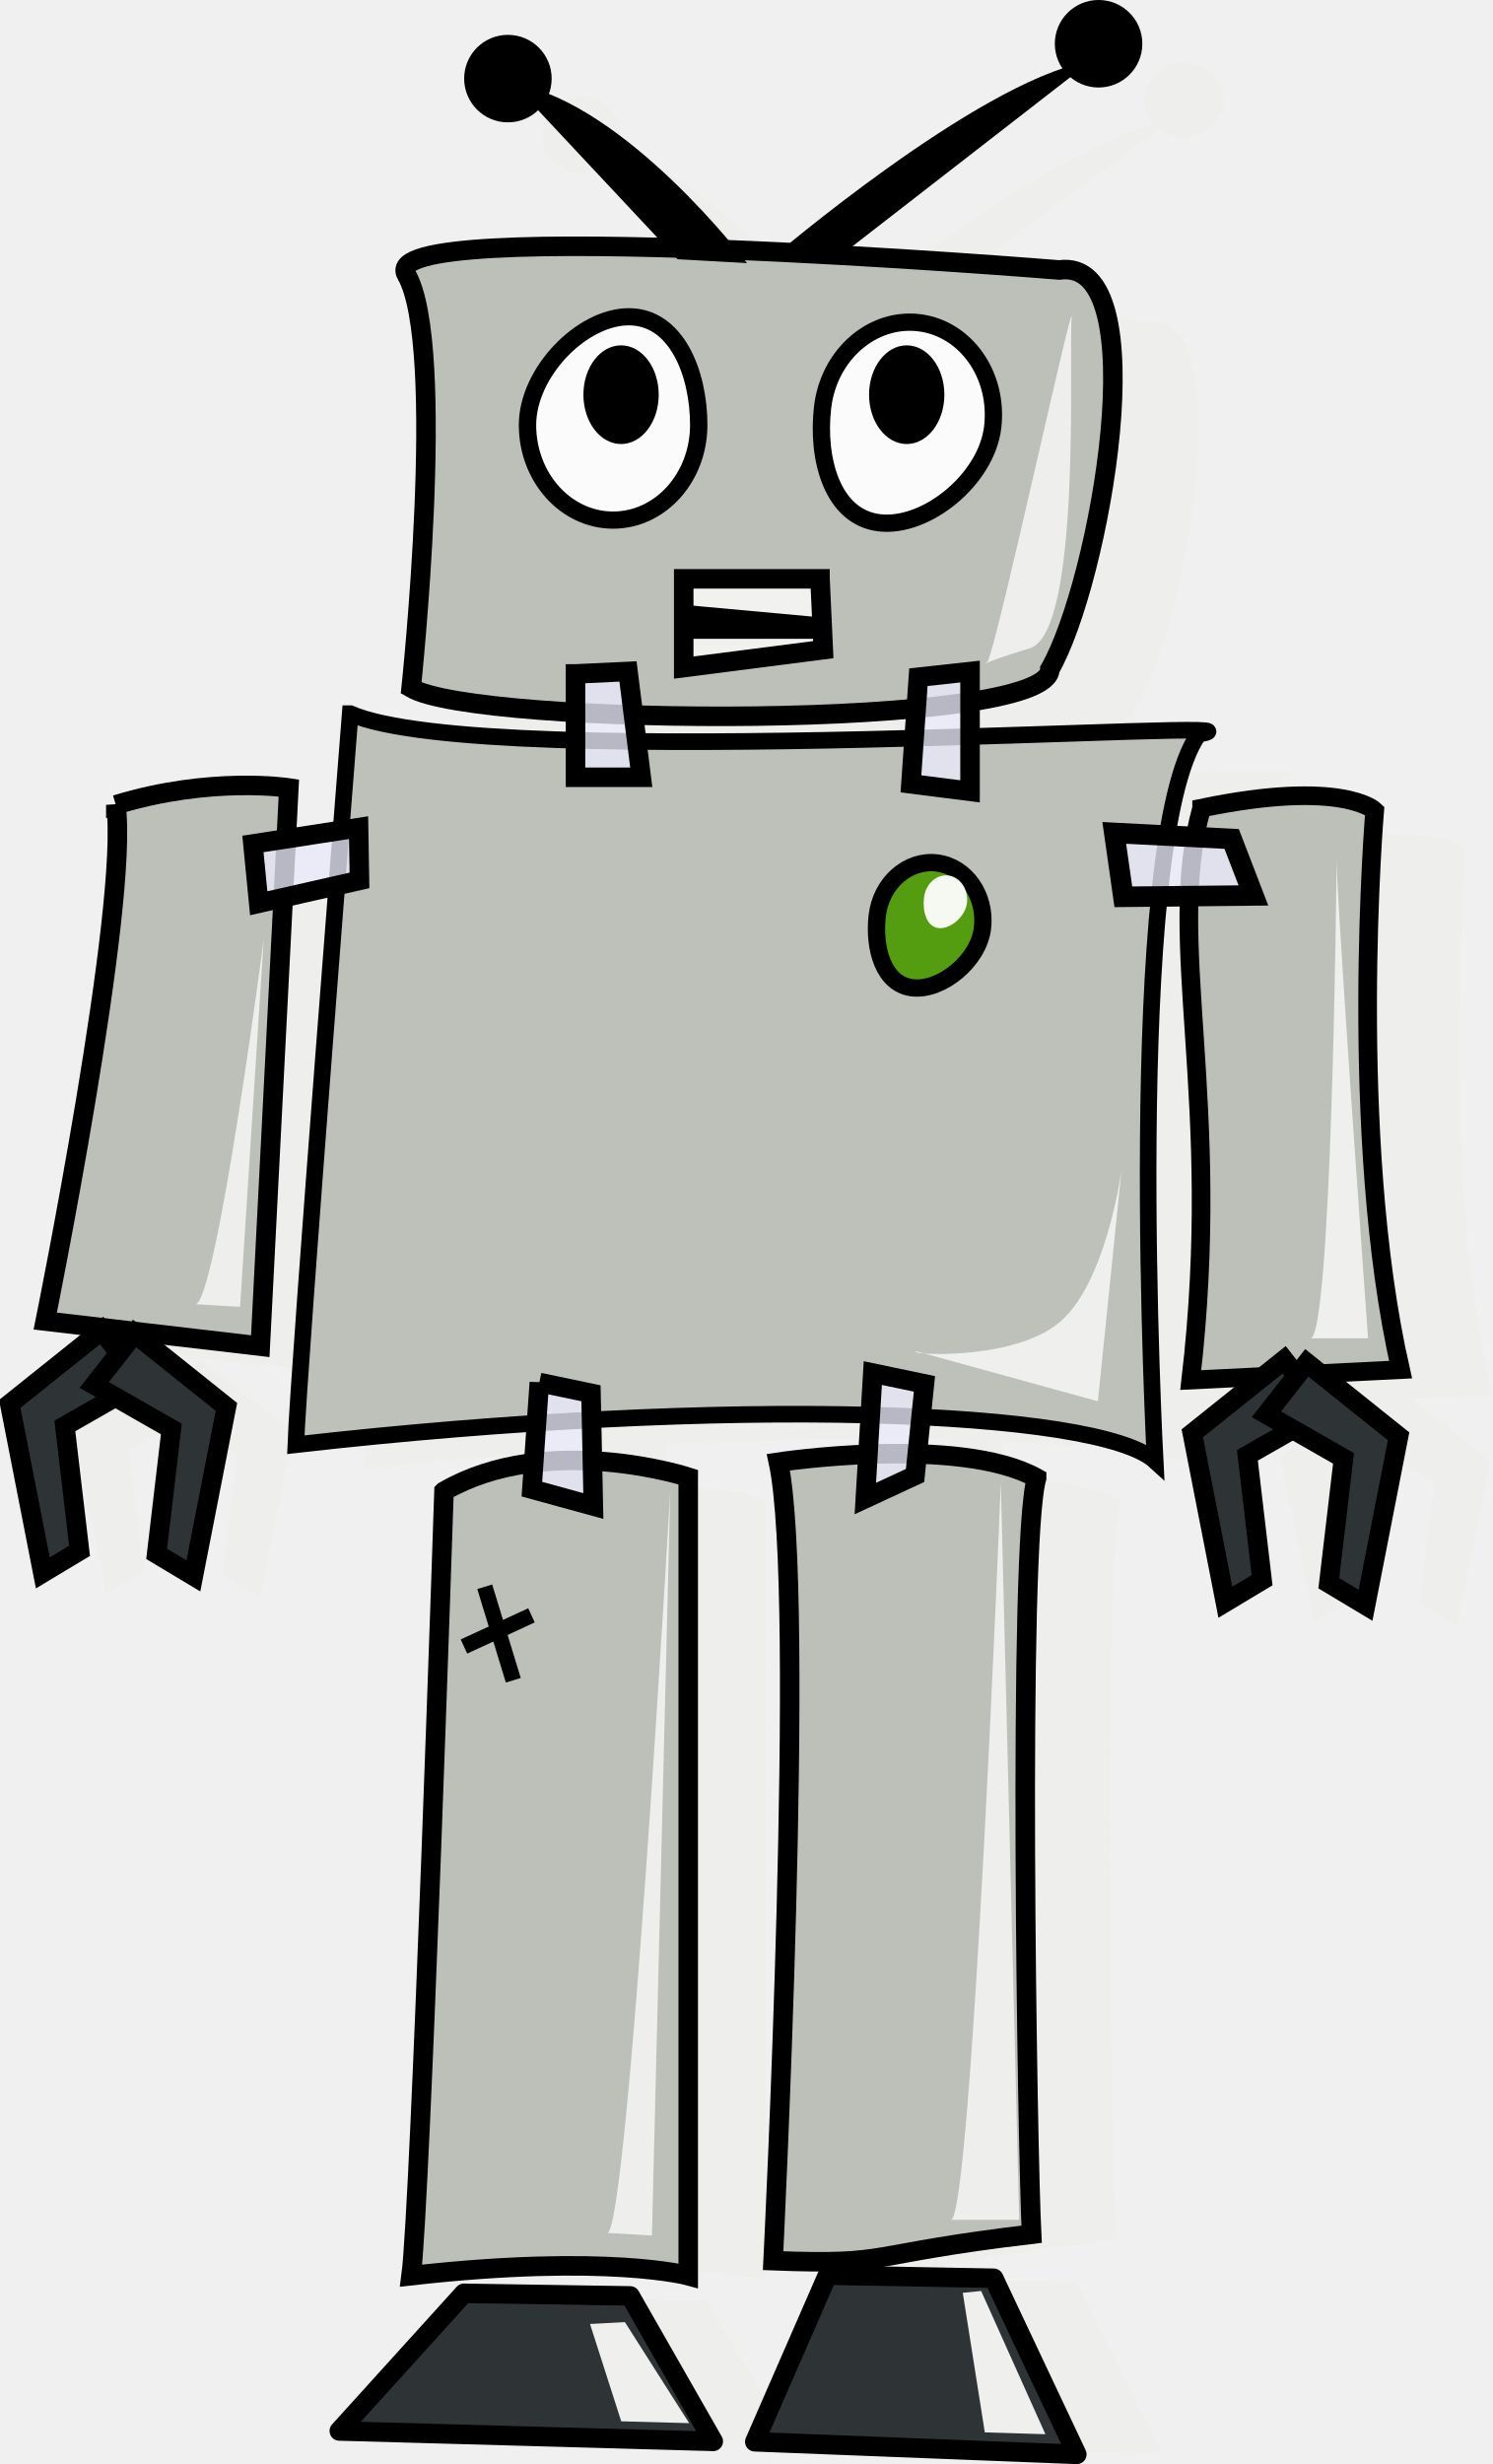
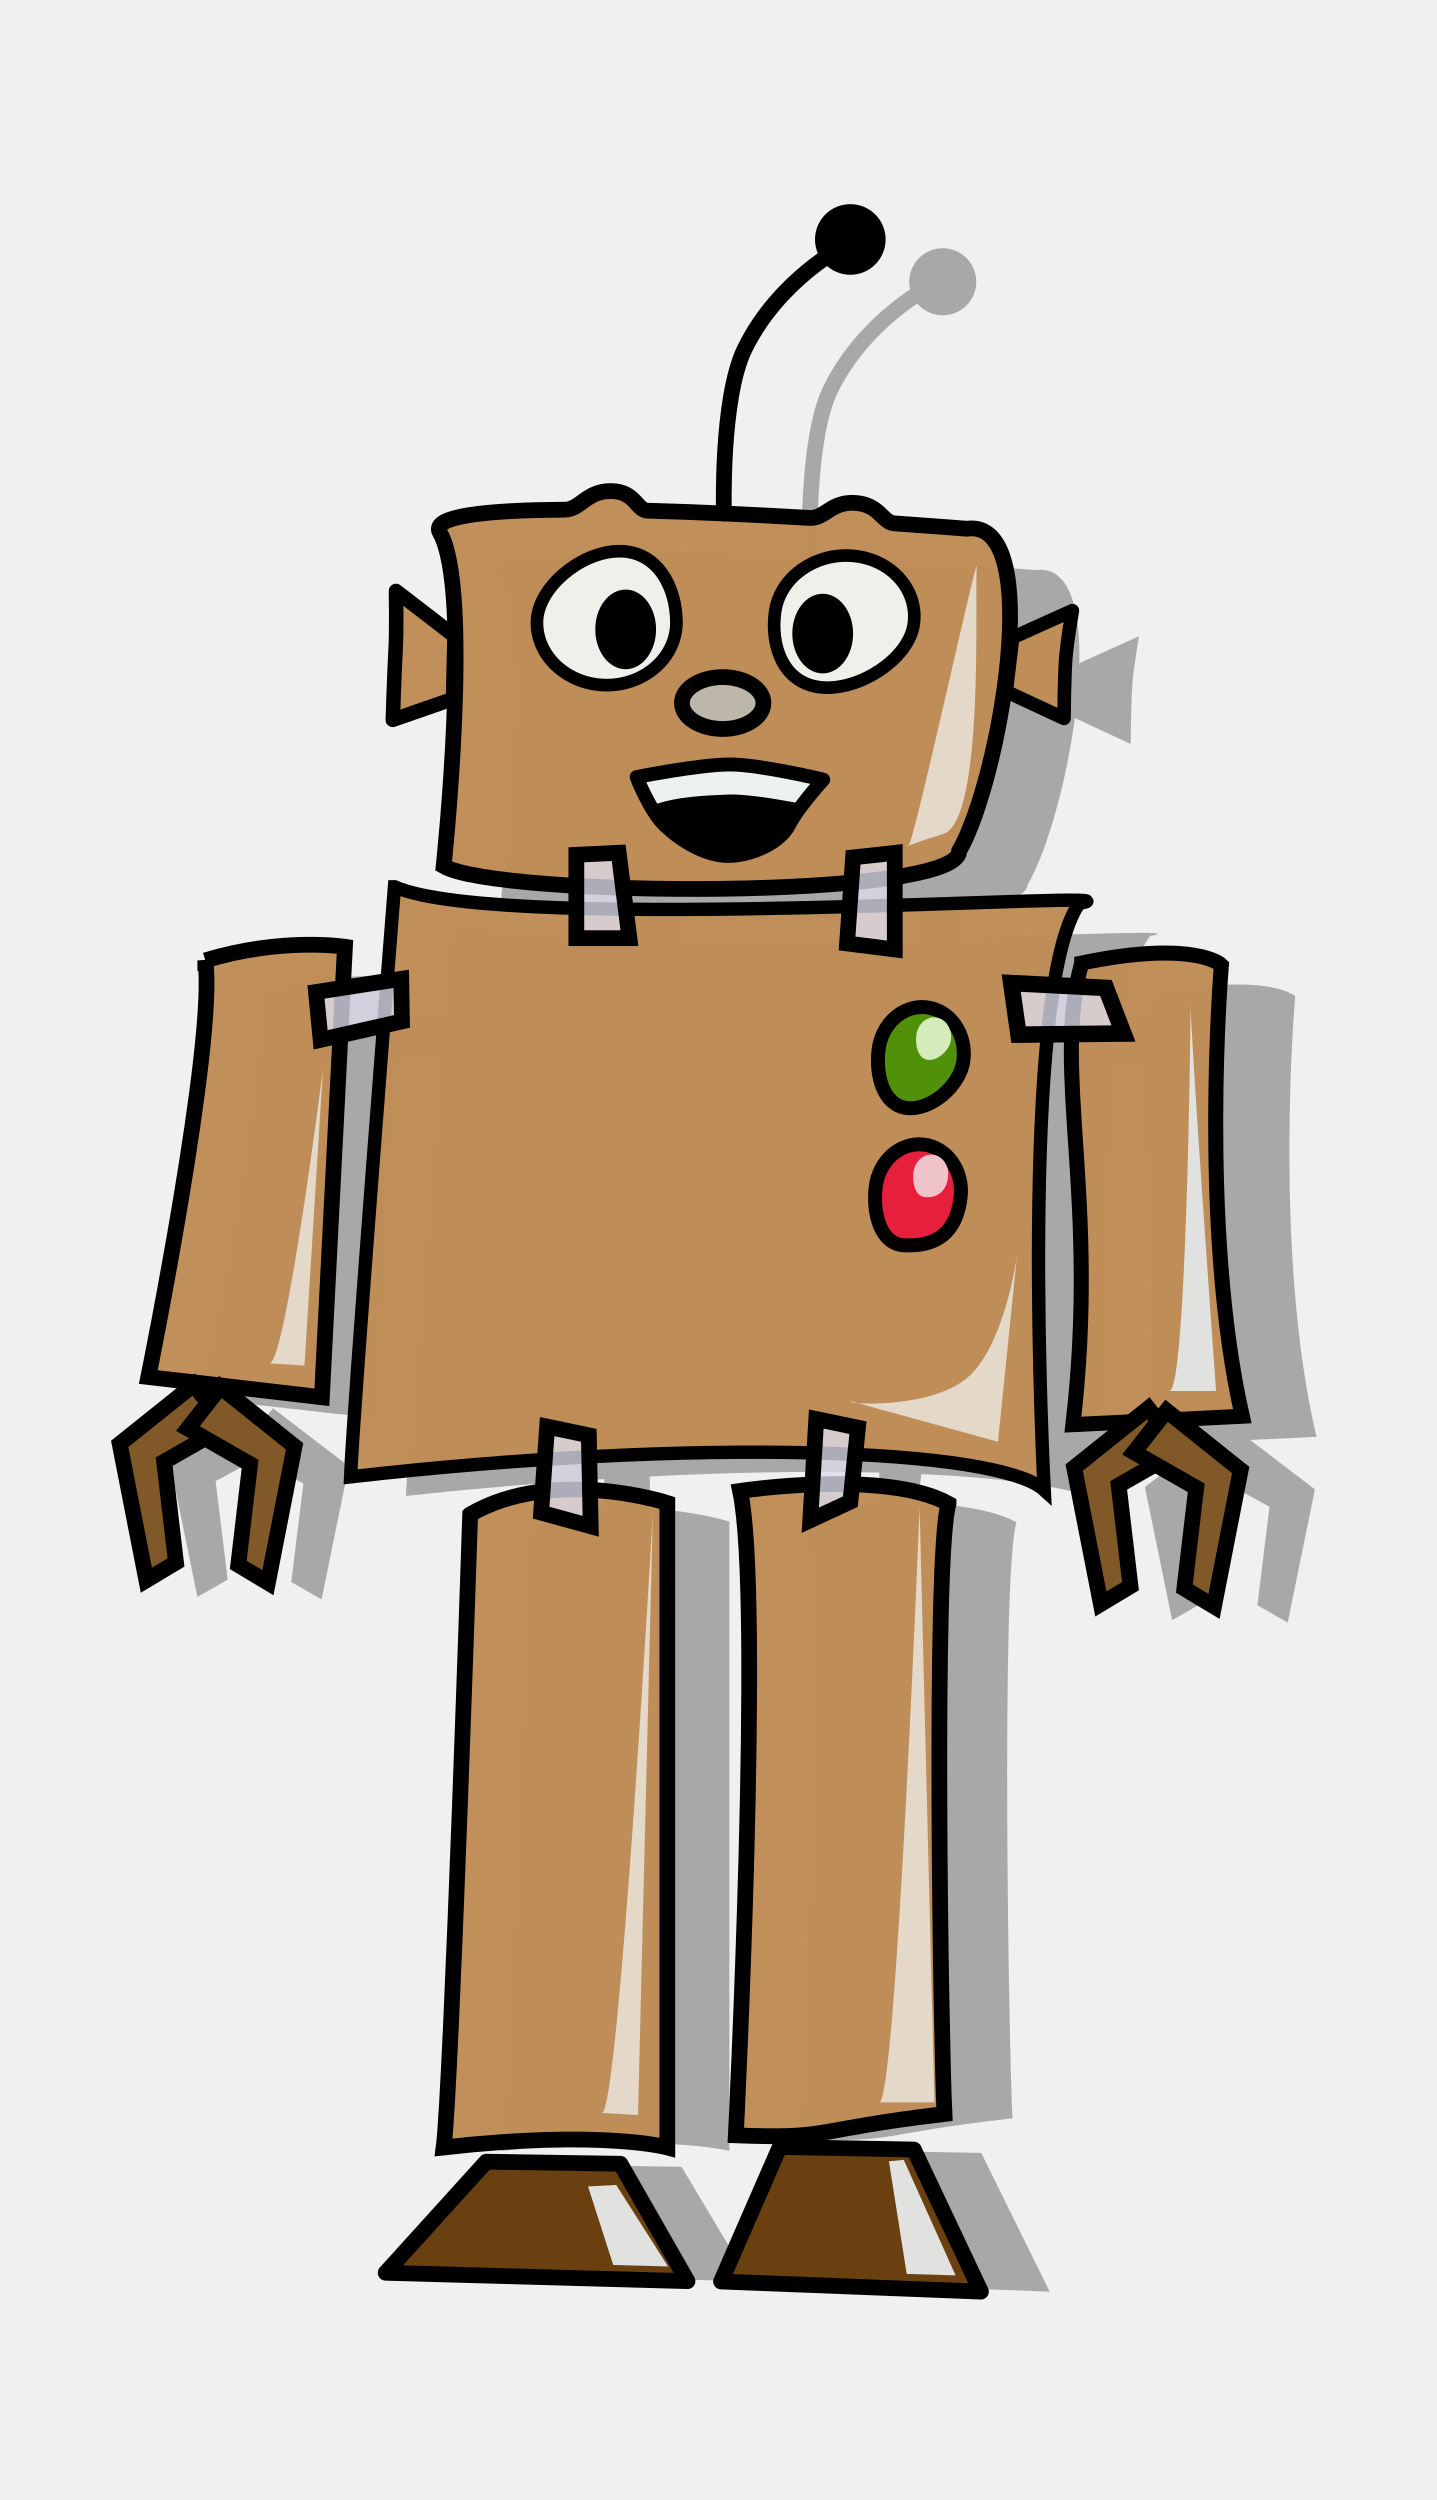
- <svg xmlns="http://www.w3.org/2000/svg" version="1.0" viewBox="0 0 574.77 948.73" id="svg1378">
-   <defs id="defs48" />
-   <g transform="translate(-22.728 -126.09)" id="layer1">
-     <path d="m478.75 150.18c-8.375 0-15.159 6.488-15.159 14.497 0 3.425 1.242 6.553 3.319 9.034-39.761 11.715-100.82 59.499-113.1 69.313-5.973-0.275-11.998-0.526-18.031-0.763-10.457-12.187-42.501-47.174-75.282-58.997 0.726-1.695 1.117-3.549 1.117-5.494 0-8.01-6.784-14.497-15.159-14.497-8.375 0-15.159 6.488-15.159 14.497 0 8.01 6.784 14.497 15.159 14.497 4.252 0 8.097-1.669 10.85-4.364l52.337 53.473c-58.194-1.574-109.3-0.166-103.08 10.133 16.154 26.759 1.851 155.44 1.851 155.44 7.831 4.324 33.052 7.449 64.623 9.156v10.469c-40.587-1.077-74.172-3.936-88.59-10.011 0 0-1.5 18.089-3.606 43.889l-21.541 3.205 1.021-19.137s-30.742-4.562-68.038 6.379c5.541 37.094-27.764 194.11-27.764 194.11l84.569 9.431 9.031-168.66 21.062-4.578c-6.094 74.925-15.392 190.84-16.116 210.29 32.718-3.558 64.471-6.215 94.653-8.088l-1.085 14.864c-11.9 1.377-24.135 4.55-35.296 10.713 0 0-9.231 268.49-12.925 294.98 77.166-8.316 108.95 0 108.95 0v-300.26s-16.278-5.067-37.689-6.104l-0.319-15.413c40.546-2.052 77.72-2.623 109.62-1.831l-0.925 14.772c-19.647 0.73-35.232 2.93-35.232 2.93 11.11 49.289-2.074 300.3-2.074 300.3 48.02 1.766 34.44-2.322 101.67-9.95-1.639-30.039-5.612-259.71 1.947-284.39-11.818-6.234-29.564-8.544-46.944-9.034l1.5-13.918c48.886 2.248 82.343 8.047 92.068 16.573 0 0-7.179-129.69 1.628-212.3l11.776-0.122c-1.592 43.944 10.828 98.204 0.606 182l28.498-1.373-27.892 21.365 12.989 63.544 14.456-8.271-5.776-46.972 17.871-9.767 19.914 10.896-5.776 46.972 14.457 8.302 12.989-63.544-30.86-23.593 31.626-1.496c-20.967-88.267-10.18-210.2-10.18-210.2s-12.649-11.972-68.038-0.977c-1.045 3.592-1.899 7.236-2.585 10.926l-10.978-0.549c2.944-17.316 6.944-30.868 12.35-38.151 17.203-2.96-27.723-0.932-89.866 0.885v-13.063c19.13-2.857 31.402-6.906 31.402-12.269 19.59-32.45 42.455-155.43 3.67-150.13 0 0-40.563-3.149-89.42-5.707l3.223-0.183 91.813-68.184c2.653 2.178 6.091 3.51 9.861 3.51 8.375 0 15.159-6.488 15.159-14.497 0-8.01-6.784-14.497-15.159-14.497zm-71.708 264.43-0.83 11.201c-35.132 0.909-73.598 1.585-109.05 1.221l-1.34-9.98c37.255 1.122 79.114 0.458 111.22-2.442zm-320.37 233.91-36.093 27.621 12.989 63.544 14.457-8.271-5.776-46.972 19.914-10.865 21.956 11.995-5.776 46.972 14.457 8.302 12.989-63.545-36.125-27.621-6.032 7.325-6.957-8.485zm470.27 16.664-0.287 0.366-0.287-0.336 0.574-0.03zm-184.78 338.54-28.594 62.69 126.63 4.7-32.679-66.2-65.357-1.19zm-142.97 6.837-49.018 51.763 147.05 3.907-32.679-54.693-65.357-0.977z" style="fill-rule:evenodd;fill:#eeeeec;fill-opacity:.941" id="path3714" />
-     <path d="m179.24 231.85c-13.564-23.494 251.39-1.809 251.39-1.809 37.98-5.426 15.566 120.5-3.617 153.73 0 23.511-220.04 22.203-245.96 7.234 0 0 14.01-131.76-1.809-159.15z" style="fill-rule:evenodd;fill-opacity:.941;stroke:#000000;stroke-linecap:round;stroke-width:7.52;fill:#babdb6" id="rect1386" />
-     <path d="m157.59 400.87c52.824 23.271 367.52 0.569 326.69 7.914-29.35 41.342-16.723 279.85-16.723 279.85-21.703-19.894-164.11-25.239-330.92-6.273 1.047-29.42 20.95-281.49 20.95-281.49z" style="fill-rule:evenodd;stroke:#000000;stroke-linecap:round;stroke-width:6.392;fill:#bec1ba" id="rect2114" />
-     <path d="m67.337 435.99c36.522-11.202 66.621-6.51 66.621-6.51l-11.003 214.94-82.808-9.672s32.616-160.78 27.19-198.76z" style="fill-rule:evenodd;fill-opacity:.941;stroke:#000000;stroke-linecap:round;stroke-width:7.52;fill:#babdb6" id="rect2842" />
-     <path d="m485.46 437.23c54.239-11.258 66.639 0.995 66.639 0.995s-10.571 124.84 9.961 215.22l-80.793 4.023c12.66-108.51-10.159-168.66 4.193-220.23z" style="fill-rule:evenodd;fill-opacity:.941;stroke:#000000;stroke-linecap:round;stroke-width:7.181;fill:#babdb6" id="rect2844" />
-     <path d="m193.71 700.27c39.932-23.055 94.045-5.426 94.045-5.426v307.46s-31.142-8.514-106.71 0c3.617-27.128 12.66-302.03 12.66-302.03z" style="fill-rule:evenodd;fill-opacity:.941;stroke:#000000;stroke-linecap:round;stroke-width:7.52;fill:#babdb6" id="rect2846" />
-     <path d="m421.91 695.17c-30.069-16.585-99.433-6.085-99.433-6.085 10.879 50.466-2.038 307.45-2.038 307.45 47.023 1.809 33.703-2.381 99.541-10.192-1.605-30.757-5.471-265.9 1.93-291.17z" style="fill-rule:evenodd;fill-opacity:.941;stroke:#000000;stroke-linecap:round;stroke-width:7.52;fill:#babdb6" id="rect2848" />
-     <path transform="matrix(.79607 0 0 .78811 459.06 16.031)" d="m-210.11 347.28c0 25.65-18.554 46.467-41.416 46.467s-41.416-20.817-41.416-46.467 26.168-52.876 49.03-52.876 33.803 27.226 33.803 52.876z" style="fill-rule:evenodd;fill-opacity:.941;stroke:#000000;stroke-linecap:round;stroke-width:8.4;fill:#ffffff" id="path2858" />
-     <path d="m244.35 385.58 20.204-0.959 5.115 40.747h-25.32v-39.788z" style="fill-rule:evenodd;fill-opacity:.784;stroke:#000000;stroke-linecap:round;stroke-width:7.52;fill:#eaeafb" id="rect2862" />
-     <path d="m376.39 386.84 19.885-2.174v46.118l-22.762-2.877 2.877-41.067z" style="fill-rule:evenodd;fill-opacity:.784;stroke:#000000;stroke-linecap:round;stroke-width:7.52;fill:#eaeafb" id="rect2864" />
-     <path d="m358.83 654.78 19.885 4.156-3.617 35.267-19.145 8.878 2.877-48.301z" style="fill-rule:evenodd;fill-opacity:.784;stroke:#000000;stroke-linecap:round;stroke-width:7.52;fill:#eaeafb" id="path2868" />
-     <path d="m230.42 658.4 19.885 4.156 0.904 43.405-23.666-6.495 2.877-41.067z" style="fill-rule:evenodd;fill-opacity:.784;stroke:#000000;stroke-linecap:round;stroke-width:7.52;fill:#eaeafb" id="path2870" />
-     <path d="m497.02 449.12 8.379 21.747-50.09 0.529-3.498-24.607 45.209 2.332z" style="fill-rule:evenodd;fill-opacity:.784;stroke:#000000;stroke-linecap:round;stroke-width:7.886;fill:#eaeafb" id="path2872" />
-     <path d="m160.81 444.76 0.347 20.312-38.802 8.805-2.231-22.835 40.686-6.282z" style="fill-rule:evenodd;fill-opacity:.784;stroke:#000000;stroke-linecap:round;stroke-width:7.52;fill:#eaeafb" id="path2874" />
-     <path d="m339.51 282.85c2.365-20.076 18.954-34.642 37.028-32.512 18.075 2.129 30.825 20.151 28.46 40.227-2.365 20.076-25.564 38.949-43.638 36.819-18.075-2.129-24.215-24.458-21.85-44.534z" style="fill-rule:evenodd;fill-opacity:.941;stroke:#000000;stroke-linecap:round;stroke-width:6.654;fill:#ffffff" id="path2551" />
-     <path d="m360.54 478.64c1.464-12.524 11.729-21.611 22.914-20.283 11.185 1.328 19.075 12.571 17.612 25.096-1.464 12.524-15.82 24.298-27.005 22.97-11.185-1.328-14.985-15.258-13.521-27.782z" style="fill-rule:evenodd;fill-opacity:.941;stroke:#000000;stroke-linecap:round;stroke-width:6.654;fill:#4e9a06" id="path2553" />
-     <path d="m378.54 471.73c0.598-5.275 4.794-9.102 9.365-8.543 4.572 0.559 7.796 5.295 7.198 10.57-0.598 5.275-6.466 10.234-11.037 9.674-4.572-0.559-6.124-6.426-5.526-11.701z" style="fill-rule:evenodd;fill:#ffffff;fill-opacity:.941" id="path2555" />
-     <path transform="translate(36.388 217.16)" d="m61.619 411.1 17.173 1.01 9.091-141.42s-18.183 139.4-26.264 140.41z" style="fill-rule:evenodd;fill:#ffffff;fill-opacity:.75" id="path3327" />
-     <path transform="translate(36.388 217.16)" d="m501.04 237.36c0 15.152-2.02 186.88-10.102 186.88h22.223s-13.132-181.83-12.122-186.88z" style="fill-rule:evenodd;fill:#eff0ee" id="path3329" />
-     <path d="m375.8 646.44 69.701 19.193 9.091-88.893s-6.061 45.457-25.254 59.599-58.589 11.112-53.538 10.102z" style="fill-rule:evenodd;fill:#ffffff;fill-opacity:.75" id="path3331" />
-     <path transform="translate(36.388 217.16)" d="m366.69 163.61c4.041-8.081 33.335-143.44 32.325-132.33-1.192 13.117 4.041 121.22-16.162 127.28-20.203 6.061-18.183 7.071-16.162 5.051z" style="fill-rule:evenodd;fill:#ffffff;fill-opacity:.75" id="path3333" />
-     <path d="m256.6 985.85 17.173 1.01 7.071-286.88s-16.162 284.86-24.244 285.87z" style="fill-rule:evenodd;fill:#ffffff;fill-opacity:.75" id="path3337" />
-     <path d="m388.93 980.8 26.264 0-7.071-283.85s-11.112 282.84-19.193 283.85z" style="fill-rule:evenodd;fill:#ffffff;fill-opacity:.75" id="path3339" />
-     <path d="m338.5 348.97 1.265 27.262-53.747 6.902v-34.165h52.482z" style="fill-rule:evenodd;fill-opacity:.784;stroke:#000000;stroke-linecap:round;stroke-width:7.52;fill:#ffffff" id="path3343" />
-     <path transform="translate(36.388 217.16)" d="m250.67 141.9 49.154 4.5c0.096 0 0.173 0.077 0.173 0.173v8.154c0 0.096-0.077 0.173-0.173 0.173h-47.654c-0.096 0 0.327 2.423 0.327 2.327l-0.5-10.65c0-0.096-1.423-4.673-1.327-4.673z" style="fill:#000000" id="rect3345" />
-     <path transform="translate(36.388 217.16)" d="m 240,60.899 a 14.5,19 0 0 1 -14.5,19 14.5,19 0 0 1 -14.5,-19 14.5,19 0 0 1 14.5,-19 14.5,19 0 0 1 14.5,19 z" style="fill:#000000" id="path3348" />
-     <path transform="translate(146.39 217.16)" d="m 240,60.899 a 14.5,19 0 0 1 -14.5,19 14.5,19 0 0 1 -14.5,-19 14.5,19 0 0 1 14.5,-19 14.5,19 0 0 1 14.5,19 z" style="fill:#000000" id="path3350" />
-     <path transform="translate(36.388 217.16)" d="m185.26-58.215c42.426 8.485 87.681 67.882 87.681 67.882l-25.45-1.414-62.23-66.468z" style="fill-rule:evenodd;stroke:#000000;stroke-width:1px;fill:#000000" id="path3352" />
-     <path transform="translate(56.388 283.16)" d="m 176.777,-126.805 a 14.849,14.849 0 0 1 -14.849,14.849 14.849,14.849 0 0 1 -14.849,-14.849 14.849,14.849 0 0 1 14.849,-14.849 14.849,14.849 0 0 1 14.849,14.849 z" style="stroke:#000000;stroke-width:4;fill:#000000" id="path3354" />
-     <path d="m440.97 150.46c-42.426 8.485-120.21 74.953-120.21 74.953l25.456-1.414 94.752-73.539z" style="fill-rule:evenodd;stroke:#000000;stroke-width:1px;fill:#000000" id="path3356" />
-     <path transform="matrix(-1 0 0 1 607.7 269.74)" d="m 176.777,-126.805 a 14.849,14.849 0 0 1 -14.849,14.849 14.849,14.849 0 0 1 -14.849,-14.849 14.849,14.849 0 0 1 14.849,-14.849 14.849,14.849 0 0 1 14.849,14.849 z" style="stroke:#000000;stroke-width:4;fill:#000000" id="path3358" />
-     <path d="m25.456 512.27-35.356 28.29 12.728 65.05 14.143-8.49-5.657-48.08 29.698-16.97-15.556-19.8z" transform="translate(36.387 126.09)" style="stroke:#000000;stroke-width:7.52;fill:#2e3436" id="path2901" />
-     <path d="m74.571 639.53 35.355 28.284-12.728 65.054-14.142-8.485 5.657-48.083-29.698-16.971 15.556-19.799z" style="stroke:#000000;stroke-width:7.52;fill:#2e3436" id="path3675" />
-     <path d="m517.22 649.67-35.355 28.284 12.728 65.054 14.142-8.485-5.657-48.083 29.698-16.971-15.556-19.799z" style="stroke:#000000;stroke-width:7.52;fill:#2e3436" id="path3677" />
-     <path d="m525.95 650.84 35.355 28.284-12.728 65.054-14.142-8.485 5.657-48.083-29.698-16.971 15.556-19.799z" style="stroke:#000000;stroke-width:7.52;fill:#2e3436" id="path3679" />
-     <path d="m201.39 1009.1 64 1 32 56-144-4 48-53z" style="stroke-linejoin:round;stroke:#000000;stroke-linecap:round;stroke-width:7.52;fill:#2e3436" id="rect3681" />
-     <path d="m341.39 1002.1 64 1.21 32 67.79-124-4.842 28-64.158z" style="stroke-linejoin:round;stroke:#000000;stroke-linecap:round;stroke-width:7.52;fill:#2e3436" id="path3686" />
-     <path d="m226.98 894.11 24.749 38.891-26.163-0.707-12.021-37.477 13.435-0.707z" transform="translate(36.387 126.09)" style="fill:#eff0ee" id="path3688" />
-     <path d="m400.55 1008.2 24.749 55.154-23.335-0.707-8.485-53.74 7.071-0.707z" style="fill:#eff0ee" id="path3690" />
-     <path d="m165 633.97 26-12" transform="translate(36.387 126.09)" style="stroke:#000000;stroke-width:6;fill:none" id="path3694" />
-     <path d="m209.39 737.05 11 36" style="stroke:#000000;stroke-width:6;fill:none" id="path3696" />
+ <svg xmlns="http://www.w3.org/2000/svg" style="enable-background:new" height="160" width="91.917" version="1.0" viewBox="0 0 91.917 160" id="svg1378">
+   <defs id="defs48">
+     <filter id="filter4445" style="color-interpolation-filters:sRGB">
+       <feBlend id="feBlend4447" in2="BackgroundImage" mode="multiply" />
+     </filter>
+   </defs>
+   <g transform="matrix(0.1341463,0,0,0.1341463,4.106624,2.980655)" id="g4595" style="filter:url(#filter4445);enable-background:new">
+     <path style="color:#000000;clip-rule:nonzero;display:inline;overflow:visible;visibility:visible;opacity:1;isolation:auto;mix-blend-mode:normal;color-interpolation:sRGB;color-interpolation-filters:linearRGB;solid-color:#000000;solid-opacity:1;fill:#b3b3b3;fill-opacity:1;fill-rule:evenodd;stroke:none;stroke-width:6.4;stroke-linecap:round;stroke-linejoin:round;stroke-miterlimit:4;stroke-dasharray:none;stroke-dashoffset:0;stroke-opacity:1;color-rendering:auto;image-rendering:auto;shape-rendering:auto;text-rendering:auto;enable-background:accumulate" d="m 490.441,206.152 -28.477,12.836 -3.088,25.758 27.58,12.818 c 0,0 0.162,-19.992 0.826,-28.561 0.664,-8.569 3.158,-22.852 3.158,-22.852 z" transform="translate(22.35966,75.17452)" id="path4372-6" />
+     <path transform="scale(-1,1)" style="fill:#b3b3b3;fill-opacity:1;stroke:none;stroke-width:4;stroke-opacity:0.651" d="m -403.162,112.213 a 16,16 0 0 1 -16,16 16,16 0 0 1 -16,-16 16,16 0 0 1 16,-16 16,16 0 0 1 16,16 z" id="path3358-4" />
+     <path style="color:#000000;clip-rule:nonzero;display:inline;overflow:visible;visibility:visible;opacity:1;isolation:auto;mix-blend-mode:normal;color-interpolation:sRGB;color-interpolation-filters:linearRGB;solid-color:#000000;solid-opacity:1;fill:none;fill-opacity:0.651;fill-rule:evenodd;stroke:#b3b3b3;stroke-width:7.52;stroke-linecap:round;stroke-linejoin:miter;stroke-miterlimit:4;stroke-dasharray:none;stroke-dashoffset:0;stroke-opacity:1;color-rendering:auto;image-rendering:auto;shape-rendering:auto;text-rendering:auto;enable-background:accumulate" d="m 355.712,242.096 c 0,0 -1.668,-54.791 9.899,-78.489 16.332,-33.459 48.083,-49.497 48.083,-49.497" id="path4267-9" />
+     <path id="path3714" style="fill:#b3b3b3;fill-opacity:1;fill-rule:evenodd;stroke:none;stroke-opacity:1" d="m 353.81,243.024 c -5.973,-0.275 -11.998,-0.526 -18.031,-0.763 l -26.137,-0.885 c -58.194,-1.574 -109.3,-0.166 -103.08,10.133 16.154,26.759 1.851,155.44 1.851,155.44 7.831,4.324 33.052,7.449 64.623,9.156 v 10.469 c -40.587,-1.077 -74.172,-3.936 -88.59,-10.011 0,0 -1.5,18.089 -3.606,43.889 l -21.541,3.205 1.021,-19.137 c 0,0 -30.742,-4.562 -68.038,6.379 5.541,37.094 -27.764,194.11 -27.764,194.11 l 84.569,9.431 9.031,-168.66 21.062,-4.578 c -6.094,74.925 -15.392,190.84 -16.116,210.29 32.718,-3.558 64.471,-6.215 94.653,-8.088 l -1.085,14.864 c -11.9,1.377 -24.135,4.55 -35.296,10.713 0,0 -9.231,268.49 -12.925,294.98 77.166,-8.316 108.95,0 108.95,0 V 703.701 c 0,0 -16.278,-5.067 -37.689,-6.104 l -0.319,-15.413 c 40.546,-2.052 77.72,-2.623 109.62,-1.831 l -0.925,14.772 c -19.647,0.73 -35.232,2.93 -35.232,2.93 11.11,49.289 -2.074,300.3 -2.074,300.3 48.02,1.766 34.44,-2.322 101.67,-9.95 -1.639,-30.039 -5.612,-259.71 1.947,-284.39 -11.818,-6.234 -29.564,-8.544 -46.944,-9.034 l 1.5,-13.918 c 48.886,2.248 82.343,8.047 92.068,16.573 0,0 -7.179,-129.69 1.628,-212.3 l 11.776,-0.122 c -1.592,43.944 10.828,98.204 0.606,182 l 28.498,-1.373 -27.892,21.365 12.989,63.544 14.456,-8.271 -5.776,-46.972 17.871,-9.767 19.914,10.896 -5.776,46.972 14.457,8.302 12.989,-63.544 -30.86,-23.593 31.626,-1.496 c -20.967,-88.267 -10.18,-210.2 -10.18,-210.2 0,0 -12.649,-11.972 -68.038,-0.977 -1.045,3.592 -1.899,7.236 -2.585,10.926 l -10.978,-0.549 c 2.944,-17.316 6.944,-30.868 12.35,-38.151 17.203,-2.96 -27.723,-0.932 -89.866,0.885 v -13.063 c 19.13,-2.857 31.402,-6.906 31.402,-12.269 19.59,-32.45 42.455,-155.43 3.67,-150.13 0,0 -40.563,-3.149 -89.42,-5.707 l 3.223,-0.183 z m 53.232,171.586 -0.83,11.201 c -35.132,0.909 -73.598,1.585 -109.05,1.221 l -1.34,-9.98 c 37.255,1.122 79.114,0.458 111.22,-2.442 z m -320.37,233.91 -36.093,27.621 12.989,63.544 14.457,-8.271 -5.776,-46.972 19.914,-10.865 21.956,11.995 -5.776,46.972 14.457,8.302 12.989,-63.545 -36.125,-27.621 -6.032,7.325 -6.957,-8.485 z m 470.27,16.664 -0.287,0.366 -0.287,-0.336 0.574,-0.03 z m -184.78,338.54 -28.594,62.69 126.63,4.7 -32.679,-66.2 -65.357,-1.19 z m -142.97,6.837 -49.018,51.763 147.05,3.907 -32.679,-54.693 -65.357,-0.977 z" />
+     <path id="rect1386" style="fill:#cc975a;fill-opacity:0.963;fill-rule:evenodd;stroke:#000000;stroke-width:7.52;stroke-linecap:round" d="m 179.24,231.85 c -4.54,-7.864 22.122,-10.666 59.607,-10.914 7.469,-0.049 10.333,-8.973 22.034,-8.864 11.7,0.11 12.079,9.205 17.491,9.352 25.695,0.7 52.92,2.037 77.133,3.453 7.658,0.448 10.21,-7.926 21.928,-7.15 11.718,0.775 12.867,9.348 18.558,9.742 20.97,1.454 34.639,2.573 34.639,2.573 37.98,-5.426 15.566,120.5 -3.617,153.73 0,23.511 -220.04,22.203 -245.96,7.234 0,0 14.01,-131.76 -1.809,-159.15 z" />
+     <path id="rect2114" style="fill:#cc975a;fill-opacity:0.963;fill-rule:evenodd;stroke:#000000;stroke-width:6.392;stroke-linecap:round" d="m 157.59,400.87 c 52.824,23.271 367.52,0.569 326.69,7.914 -29.35,41.342 -16.723,279.85 -16.723,279.85 -21.703,-19.894 -164.11,-25.239 -330.92,-6.273 1.047,-29.42 20.95,-281.49 20.95,-281.49 z" />
+     <path id="rect2842" style="fill:#cc975a;fill-opacity:0.963;fill-rule:evenodd;stroke:#000000;stroke-width:7.52;stroke-linecap:round" d="m 67.337,435.99 c 36.522,-11.202 66.621,-6.51 66.621,-6.51 l -11.003,214.94 -82.808,-9.672 c 0,0 32.616,-160.78 27.19,-198.76 z" />
+     <path id="rect2844" style="fill:#cc975a;fill-opacity:0.963;fill-rule:evenodd;stroke:#000000;stroke-width:7.181;stroke-linecap:round" d="m 485.46,437.23 c 54.239,-11.258 66.639,0.995 66.639,0.995 0,0 -10.571,124.84 9.961,215.22 l -80.793,4.023 c 12.66,-108.51 -10.159,-168.66 4.193,-220.23 z" />
+     <path id="rect2846" style="fill:#cc975a;fill-opacity:0.963;fill-rule:evenodd;stroke:#000000;stroke-width:7.52;stroke-linecap:round" d="m 193.71,700.27 c 39.932,-23.055 94.045,-5.426 94.045,-5.426 v 307.46 c 0,0 -31.142,-8.514 -106.71,0 3.617,-27.128 12.66,-302.03 12.66,-302.03 z" />
+     <path id="rect2848" style="fill:#cc975a;fill-opacity:0.963;fill-rule:evenodd;stroke:#000000;stroke-width:7.52;stroke-linecap:round" d="m 421.91,695.17 c -30.069,-16.585 -99.433,-6.085 -99.433,-6.085 10.879,50.466 -2.038,307.45 -2.038,307.45 47.023,1.809 33.703,-2.381 99.541,-10.192 -1.605,-30.757 -5.471,-265.9 1.93,-291.17 z" />
+     <path id="path2858" style="fill:#fffffa;fill-opacity:1;fill-rule:evenodd;stroke:#000000;stroke-width:6.039;stroke-linecap:round" d="m 292.105,274.762 c 0,16.501 -14.908,29.892 -33.277,29.892 -18.369,0 -33.277,-13.392 -33.277,-29.892 0,-16.501 21.026,-34.015 39.395,-34.015 18.369,0 27.16,17.515 27.16,34.015 z" />
+     <path id="rect2862" style="fill:#eaeafb;fill-opacity:0.784;fill-rule:evenodd;stroke:#000000;stroke-width:7.52;stroke-linecap:round" d="m 244.35,385.58 20.204,-0.959 5.115,40.747 h -25.32 v -39.788 z" />
+     <path id="rect2864" style="fill:#eaeafb;fill-opacity:0.784;fill-rule:evenodd;stroke:#000000;stroke-width:7.52;stroke-linecap:round" d="m 376.39,386.84 19.885,-2.174 v 46.118 l -22.762,-2.877 2.877,-41.067 z" />
+     <path id="path2868" style="fill:#eaeafb;fill-opacity:0.784;fill-rule:evenodd;stroke:#000000;stroke-width:7.52;stroke-linecap:round" d="m 358.83,654.78 19.885,4.156 -3.617,35.267 -19.145,8.878 2.877,-48.301 z" />
+     <path id="path2870" style="fill:#eaeafb;fill-opacity:0.784;fill-rule:evenodd;stroke:#000000;stroke-width:7.52;stroke-linecap:round" d="m 230.42,658.4 19.885,4.156 0.904,43.405 -23.666,-6.495 2.877,-41.067 z" />
+     <path id="path2872" style="fill:#eaeafb;fill-opacity:0.784;fill-rule:evenodd;stroke:#000000;stroke-width:7.886;stroke-linecap:round" d="m 497.02,449.12 8.379,21.747 -50.09,0.529 -3.498,-24.607 45.209,2.332 z" />
+     <path id="path2874" style="fill:#eaeafb;fill-opacity:0.784;fill-rule:evenodd;stroke:#000000;stroke-width:7.52;stroke-linecap:round" d="m 160.81,444.76 0.347,20.312 -38.802,8.805 -2.231,-22.835 40.686,-6.282 z" />
+     <path id="path2551" style="fill:#fffffa;fill-opacity:1;fill-rule:evenodd;stroke:#000000;stroke-width:6.032;stroke-linecap:round" d="m 339.204,269.463 c 2.387,-16.348 19.132,-28.208 37.376,-26.474 18.245,1.734 31.114,16.409 28.727,32.756 -2.387,16.348 -25.804,31.715 -44.048,29.981 -18.245,-1.734 -24.442,-19.916 -22.055,-36.263 z" />
+     <path id="path2553" style="fill:#4e9a06;fill-opacity:0.941;fill-rule:evenodd;stroke:#000000;stroke-width:6.654;stroke-linecap:round" d="m 388.54,478.64 c 1.464,-12.524 11.729,-21.611 22.914,-20.283 11.185,1.328 19.075,12.571 17.612,25.096 -1.464,12.524 -15.82,24.298 -27.005,22.97 -11.185,-1.328 -14.985,-15.258 -13.521,-27.782 z" />
+     <path id="path2555" style="fill:#e1fbc5;fill-opacity:1;fill-rule:evenodd" d="m 406.54,471.73 c 0.598,-5.275 4.794,-9.102 9.365,-8.543 4.572,0.559 7.796,5.295 7.198,10.57 -0.598,5.275 -6.466,10.234 -11.037,9.674 -4.572,-0.559 -6.124,-6.426 -5.526,-11.701 z" />
+     <path id="path3327" style="fill:#ffffff;fill-opacity:0.75;fill-rule:evenodd" d="m 98.007,628.26 16.648,1.01 8.814,-141.42 c 0,0 -17.628,139.4 -25.462,140.41 z" />
+     <path id="path3329" style="fill:#eff0ee;fill-rule:evenodd" d="m 537.428,454.52 c 0,15.152 -2.02,186.88 -10.102,186.88 h 22.223 c 0,0 -13.132,-181.83 -12.122,-186.88 z" />
+     <path id="path3331" style="fill:#ffffff;fill-opacity:0.75;fill-rule:evenodd" d="m 375.8,646.44 69.701,19.193 9.091,-88.893 c 0,0 -6.061,45.457 -25.254,59.599 -19.193,14.142 -58.589,11.112 -53.538,10.102 z" />
+     <path id="path3333" style="fill:#ffffff;fill-opacity:0.75;fill-rule:evenodd" d="m 403.078,380.77 c 4.041,-8.081 33.335,-143.44 32.325,-132.33 -1.192,13.117 4.041,121.22 -16.162,127.28 -20.203,6.061 -18.183,7.071 -16.162,5.051 z" />
+     <path id="path3337" style="fill:#ffffff;fill-opacity:0.75;fill-rule:evenodd" d="m 256.6,985.85 17.173,1.01 7.071,-286.88 c 0,0 -16.162,284.86 -24.244,285.87 z" />
+     <path id="path3339" style="fill:#ffffff;fill-opacity:0.75;fill-rule:evenodd" d="m 388.93,980.8 26.264,1e-5 -7.071,-283.85 c 0,0 -11.112,282.84 -19.193,283.85 z" />
+     <ellipse id="path3348" style="fill:#000000" cx="267.888" cy="278.059" rx="14.5" ry="19" />
+     <ellipse id="path3350" style="fill:#000000" cx="361.89" cy="280.059" rx="14.5" ry="19" />
+     <path id="path2901" style="fill:#895e2a;fill-opacity:0.996;stroke:#000000;stroke-width:7.52" d="m 61.843,638.36 -35.356,28.29 12.728,65.05 14.143,-8.49 -5.657,-48.08 29.698,-16.97 z" />
+     <path id="path3675" style="fill:#895e2a;fill-opacity:0.996;stroke:#000000;stroke-width:7.52" d="m 74.571,639.53 35.355,28.284 -12.728,65.054 -14.142,-8.485 5.657,-48.083 -29.698,-16.971 15.556,-19.799 z" />
+     <path id="path3677" style="fill:#895e2a;fill-opacity:0.996;stroke:#000000;stroke-width:7.52" d="m 517.22,649.67 -35.355,28.284 12.728,65.054 14.142,-8.485 -5.657,-48.083 29.698,-16.971 -15.556,-19.799 z" />
+     <path id="path3679" style="fill:#895e2a;fill-opacity:0.996;stroke:#000000;stroke-width:7.52" d="m 525.95,650.84 35.355,28.284 -12.728,65.054 -14.142,-8.485 5.657,-48.083 -29.698,-16.971 15.556,-19.799 z" />
+     <path id="rect3681" style="fill:#714410;fill-opacity:0.996;stroke:#000000;stroke-width:7.52;stroke-linecap:round;stroke-linejoin:round" d="m 201.39,1009.1 64,1 32,56 -144,-4 z" />
+     <path id="path3688" style="fill:#eff0ee" d="m 263.367,1020.2 24.749,38.891 -26.163,-0.707 -12.021,-37.477 13.435,-0.707 z" />
+     <path id="path3686" style="fill:#714410;fill-opacity:0.996;stroke:#000000;stroke-width:7.52;stroke-linecap:round;stroke-linejoin:round" d="m 341.39,1002.1 64,1.21 32,67.79 -124,-4.842 28,-64.158 z" />
+     <path id="path3690" style="fill:#eff0ee" d="m 400.55,1008.2 24.749,55.154 -23.335,-0.707 -8.485,-53.74 7.071,-0.707 z" />
+     <g id="g4288">
+       <circle r="14.849" cy="92.024" cx="-375.062" transform="scale(-1,1)" style="fill:#000000;stroke:#000000;stroke-width:4" id="path3358" />
+       <path id="path4267" d="m 314.763,222.756 c 0,0 -1.668,-54.791 9.899,-78.489 16.332,-33.459 48.083,-49.497 48.083,-49.497" style="color:#000000;clip-rule:nonzero;display:inline;overflow:visible;visibility:visible;opacity:1;isolation:auto;mix-blend-mode:normal;color-interpolation:sRGB;color-interpolation-filters:linearRGB;solid-color:#000000;solid-opacity:1;fill:none;fill-opacity:0.941;fill-rule:evenodd;stroke:#000000;stroke-width:7.52;stroke-linecap:round;stroke-linejoin:miter;stroke-miterlimit:4;stroke-dasharray:none;stroke-dashoffset:0;stroke-opacity:1;color-rendering:auto;image-rendering:auto;shape-rendering:auto;text-rendering:auto;enable-background:accumulate" />
+     </g>
+     <path style="color:#000000;clip-rule:nonzero;display:inline;overflow:visible;visibility:visible;opacity:1;isolation:auto;mix-blend-mode:normal;color-interpolation:sRGB;color-interpolation-filters:linearRGB;solid-color:#000000;solid-opacity:1;fill:#cc975a;fill-opacity:0.963;fill-rule:evenodd;stroke:#000000;stroke-width:6.492;stroke-linecap:round;stroke-linejoin:round;stroke-miterlimit:4;stroke-dasharray:none;stroke-dashoffset:0;stroke-opacity:1;color-rendering:auto;image-rendering:auto;shape-rendering:auto;text-rendering:auto;enable-background:accumulate" d="m 452.529,281.949 28.476,-12.837 c 0,0 -2.494,14.284 -3.157,22.852 -0.664,8.569 -0.826,28.56 -0.826,28.56 l -27.581,-12.818 z" id="path4372" />
+     <path style="color:#000000;clip-rule:nonzero;display:inline;overflow:visible;visibility:visible;opacity:1;isolation:auto;mix-blend-mode:normal;color-interpolation:sRGB;color-interpolation-filters:linearRGB;solid-color:#000000;solid-opacity:1;fill:#cc975a;fill-opacity:0.963;fill-rule:evenodd;stroke:#000000;stroke-width:6.93;stroke-linecap:round;stroke-linejoin:round;stroke-miterlimit:4;stroke-dasharray:none;stroke-dashoffset:0;stroke-opacity:1;color-rendering:auto;image-rendering:auto;shape-rendering:auto;text-rendering:auto;enable-background:accumulate" d="m 186.218,281.227 -27.909,-21.497 c 0,0 0.374,18.762 -0.212,28.677 -0.586,9.915 -1.307,32.813 -1.307,32.813 l 28.73,-10.004 z" id="path4372-7" />
+     <path id="path2553-4" style="fill:#f61a3f;fill-opacity:0.941;fill-rule:evenodd;stroke:#000000;stroke-width:6.654;stroke-linecap:round" d="m 387.164,544.121 c 1.464,-12.524 11.729,-21.611 22.914,-20.283 11.185,1.328 19.075,12.571 17.612,25.096 -1.464,12.524 -7.335,23.944 -27.005,22.97 -11.25,-0.557 -14.985,-15.258 -13.521,-27.782 z" />
+     <path id="path2555-0" style="fill:#fdcfd6;fill-opacity:1;fill-rule:evenodd" d="m 405.164,537.211 c 0.598,-5.275 4.794,-9.102 9.365,-8.543 4.572,0.559 7.796,5.295 7.198,10.57 -0.598,5.275 -3.637,10.234 -11.037,9.674 -4.592,-0.347 -6.124,-6.426 -5.526,-11.701 z" />
+     <path style="color:#000000;clip-rule:nonzero;display:inline;overflow:visible;visibility:visible;opacity:1;isolation:auto;mix-blend-mode:normal;color-interpolation:sRGB;color-interpolation-filters:linearRGB;solid-color:#000000;solid-opacity:1;fill:#faffff;fill-opacity:1;fill-rule:evenodd;stroke:#000000;stroke-width:6.654;stroke-linecap:round;stroke-linejoin:round;stroke-miterlimit:4;stroke-dasharray:none;stroke-dashoffset:0;stroke-opacity:1;color-rendering:auto;image-rendering:auto;shape-rendering:auto;text-rendering:auto;enable-background:accumulate" d="m 273.133,348.498 c 0,0 30.099,-6 44.477,-6 14.378,0 44.54,7.25 44.54,7.25 0,0 -12.034,13.143 -16.252,21.564 -4.218,8.421 -17.697,14.619 -28.675,14.827 -10.978,0.208 -22.928,-7.253 -30.407,-14.293 -7.479,-7.04 -13.684,-23.348 -13.684,-23.348 z" id="path4276" />
+     <path style="fill:#000000;fill-rule:evenodd;stroke:none;stroke-width:1px;stroke-linecap:butt;stroke-linejoin:miter;stroke-opacity:1" d="m 281.11,361.86 c 11.027,-4.059 23.848,-4.485 35.25,-5 11.402,-0.515 34.5,4.25 34.5,4.25 l -10.25,16 -21.5,9.75 -27,-9.25 c 0,0 -7.527,-7.191 -11,-15.75 z" id="path4292" />
+     <ellipse style="color:#000000;clip-rule:nonzero;display:inline;overflow:visible;visibility:visible;opacity:1;isolation:auto;mix-blend-mode:normal;color-interpolation:sRGB;color-interpolation-filters:linearRGB;solid-color:#000000;solid-opacity:1;fill:#c8c4b7;fill-opacity:0.963;fill-rule:evenodd;stroke:#000000;stroke-width:7.52;stroke-linecap:round;stroke-linejoin:miter;stroke-miterlimit:4;stroke-dasharray:none;stroke-dashoffset:0;stroke-opacity:1;color-rendering:auto;image-rendering:auto;shape-rendering:auto;text-rendering:auto;enable-background:accumulate" id="path4303" cx="314.163" cy="313.196" rx="19.445" ry="12.374" />
  </g>
</svg>
